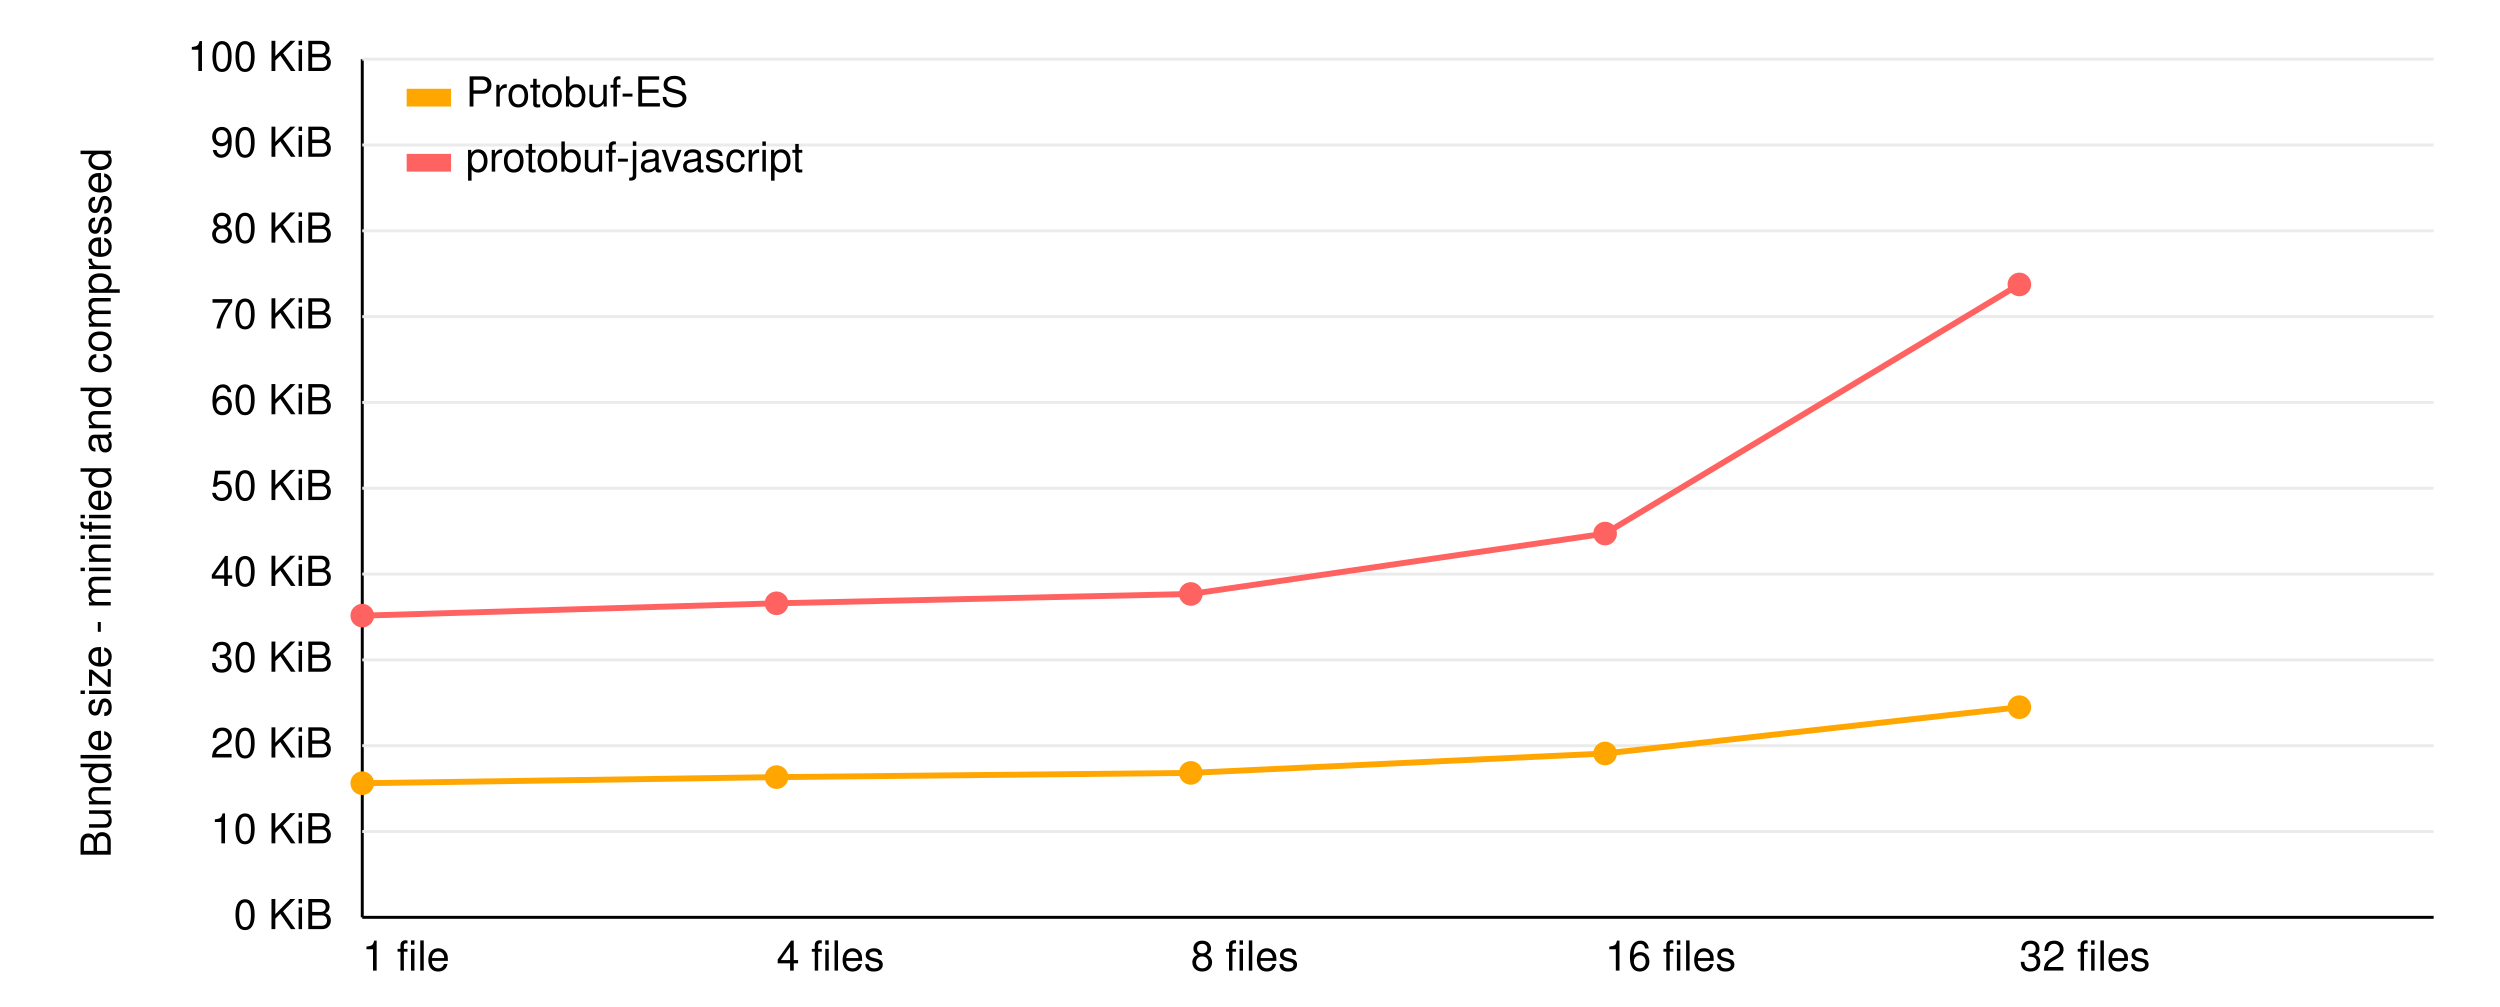
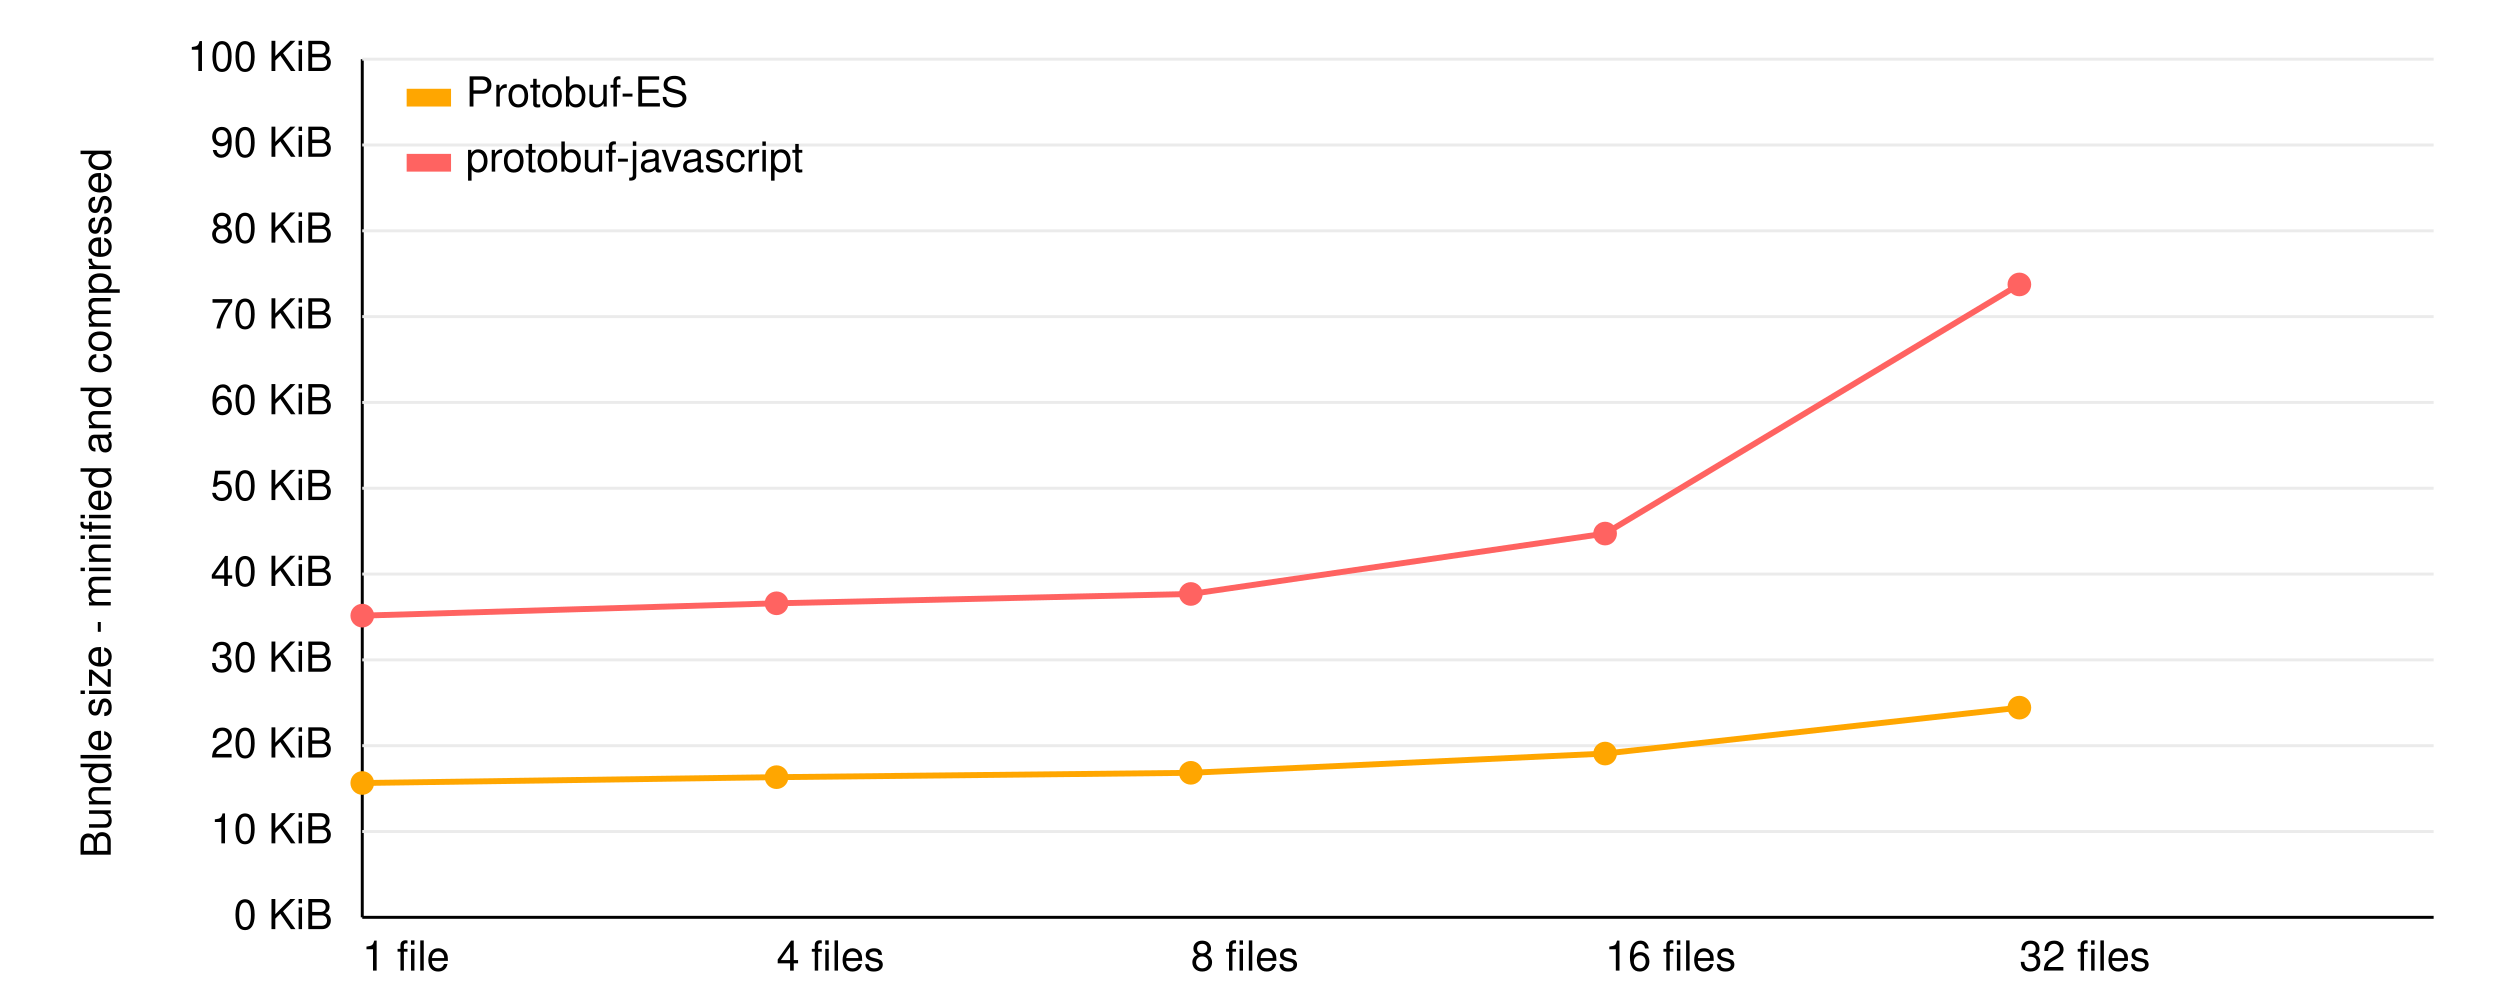
<svg xmlns="http://www.w3.org/2000/svg" version="1.1" width="820px" height="330px" viewBox="0 0 820 340" class="chart">
  <style>
      
      text {
        font: 14px Verdana, Helvetica, Arial, sans-serif;
      }
      
    </style>
  <g transform="translate(110,310)">
    <line y1="0" x2="700" stroke="black" />
    <text x="0" y="18" text-anchor="start">1 file</text>
    <text x="140" y="18" text-anchor="start">4 files</text>
    <text x="280" y="18" text-anchor="start">8 files</text>
    <text x="420" y="18" text-anchor="start">16 files</text>
    <text x="560" y="18" text-anchor="start">32 files</text>
  </g>
  <g transform="translate(110, 20)">
    <line x1="0" x2="0" y1="0" y2="290" stroke="black" />
    <g transform="rotate(-90), translate(-150,-85)">
      <text text-anchor="middle">Bundle size - minified and compressed</text>
    </g>
    <text x="-10" y="4" text-anchor="end">100 KiB</text>
    <line x1="0" x2="700" y1="0" y2="0" stroke="#ebebeb" />
    <text x="-10" y="33" text-anchor="end">90 KiB</text>
    <line x1="0" x2="700" y1="29" y2="29" stroke="#ebebeb" />
    <text x="-10" y="62" text-anchor="end">80 KiB</text>
    <line x1="0" x2="700" y1="58" y2="58" stroke="#ebebeb" />
    <text x="-10" y="91" text-anchor="end">70 KiB</text>
    <line x1="0" x2="700" y1="87" y2="87" stroke="#ebebeb" />
    <text x="-10" y="120" text-anchor="end">60 KiB</text>
    <line x1="0" x2="700" y1="116" y2="116" stroke="#ebebeb" />
    <text x="-10" y="149" text-anchor="end">50 KiB</text>
    <line x1="0" x2="700" y1="145" y2="145" stroke="#ebebeb" />
    <text x="-10" y="178" text-anchor="end">40 KiB</text>
    <line x1="0" x2="700" y1="174" y2="174" stroke="#ebebeb" />
    <text x="-10" y="207" text-anchor="end">30 KiB</text>
    <line x1="0" x2="700" y1="203" y2="203" stroke="#ebebeb" />
    <text x="-10" y="236" text-anchor="end">20 KiB</text>
    <line x1="0" x2="700" y1="232" y2="232" stroke="#ebebeb" />
    <text x="-10" y="265" text-anchor="end">10 KiB</text>
    <line x1="0" x2="700" y1="261" y2="261" stroke="#ebebeb" />
    <text x="-10" y="294" text-anchor="end">0 KiB</text>
  </g>
  <g transform="translate(110, 20)">
-     <polyline fill="none" stroke="#ffa600" stroke-width="2" points="0,244.676 140,242.617 280,241.19 420,234.631 560,218.99">
+     <polyline fill="none" stroke="#ffa600" stroke-width="2" points="0,244.608 140,242.634 280,241.162 420,234.656 560,219.143">
    </polyline>
-     <circle cx="0" cy="244.676" r="4" fill="#ffa600" />
-     <circle cx="140" cy="242.617" r="4" fill="#ffa600" />
-     <circle cx="280" cy="241.19" r="4" fill="#ffa600" />
-     <circle cx="420" cy="234.631" r="4" fill="#ffa600" />
-     <circle cx="560" cy="218.99" r="4" fill="#ffa600" />
+     <circle cx="0" cy="244.608" r="4" fill="#ffa600" />
+     <circle cx="140" cy="242.634" r="4" fill="#ffa600" />
+     <circle cx="280" cy="241.162" r="4" fill="#ffa600" />
+     <circle cx="420" cy="234.656" r="4" fill="#ffa600" />
+     <circle cx="560" cy="219.143" r="4" fill="#ffa600" />
  </g>
  <g transform="translate(110, 20)">
    <polyline fill="none" stroke="#ff6361" stroke-width="2" points="0,188.05 140,183.875 280,180.726 420,160.313 560,76.125">
    </polyline>
    <circle cx="0" cy="188.05" r="4" fill="#ff6361" />
    <circle cx="140" cy="183.875" r="4" fill="#ff6361" />
    <circle cx="280" cy="180.726" r="4" fill="#ff6361" />
    <circle cx="420" cy="160.313" r="4" fill="#ff6361" />
    <circle cx="560" cy="76.125" r="4" fill="#ff6361" />
  </g>
  <g transform="translate(125, 30)">
    <g transform="translate(0, 0)">
      <rect width="15" height="6" fill="#ffa600" />
      <text x="20" y="6">Protobuf-ES</text>
    </g>
    <g transform="translate(0, 22)">
      <rect width="15" height="6" fill="#ff6361" />
      <text x="20" y="6">protobuf-javascript</text>
    </g>
  </g>
</svg>
